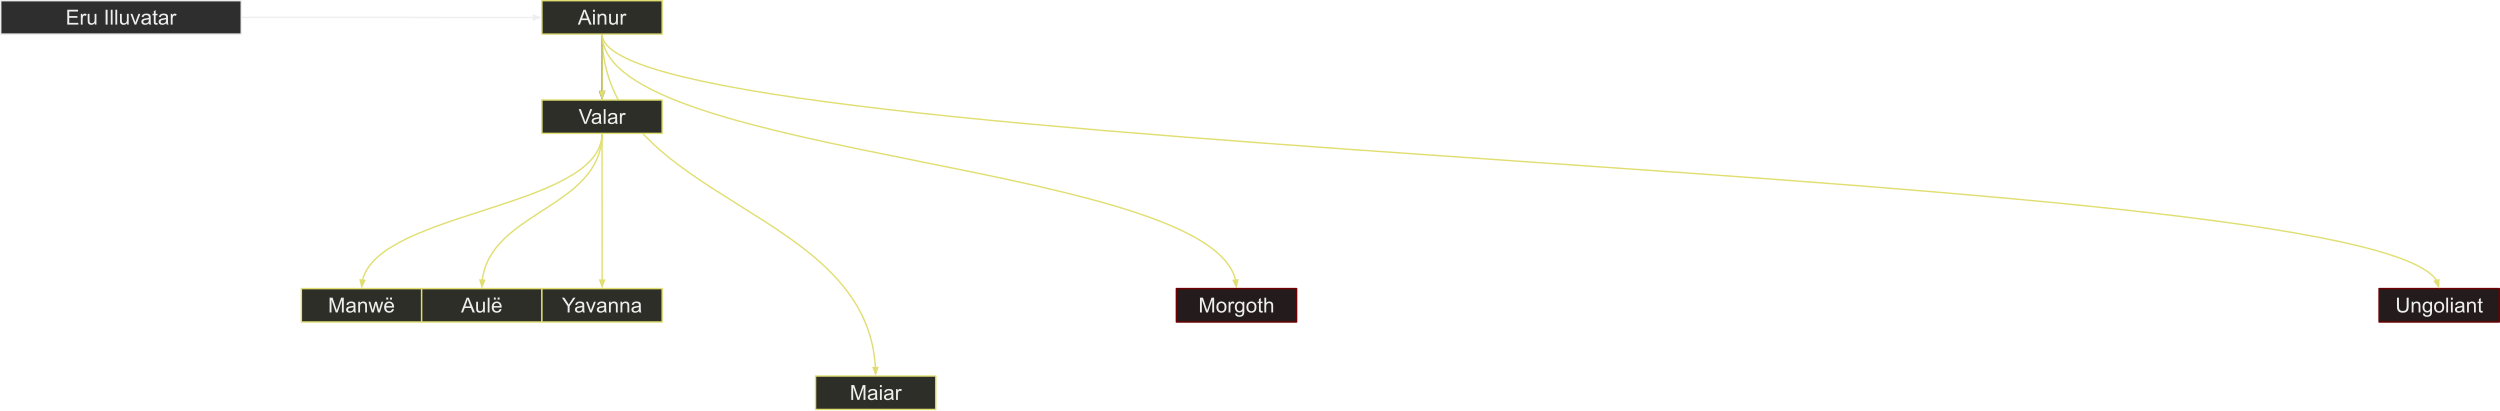
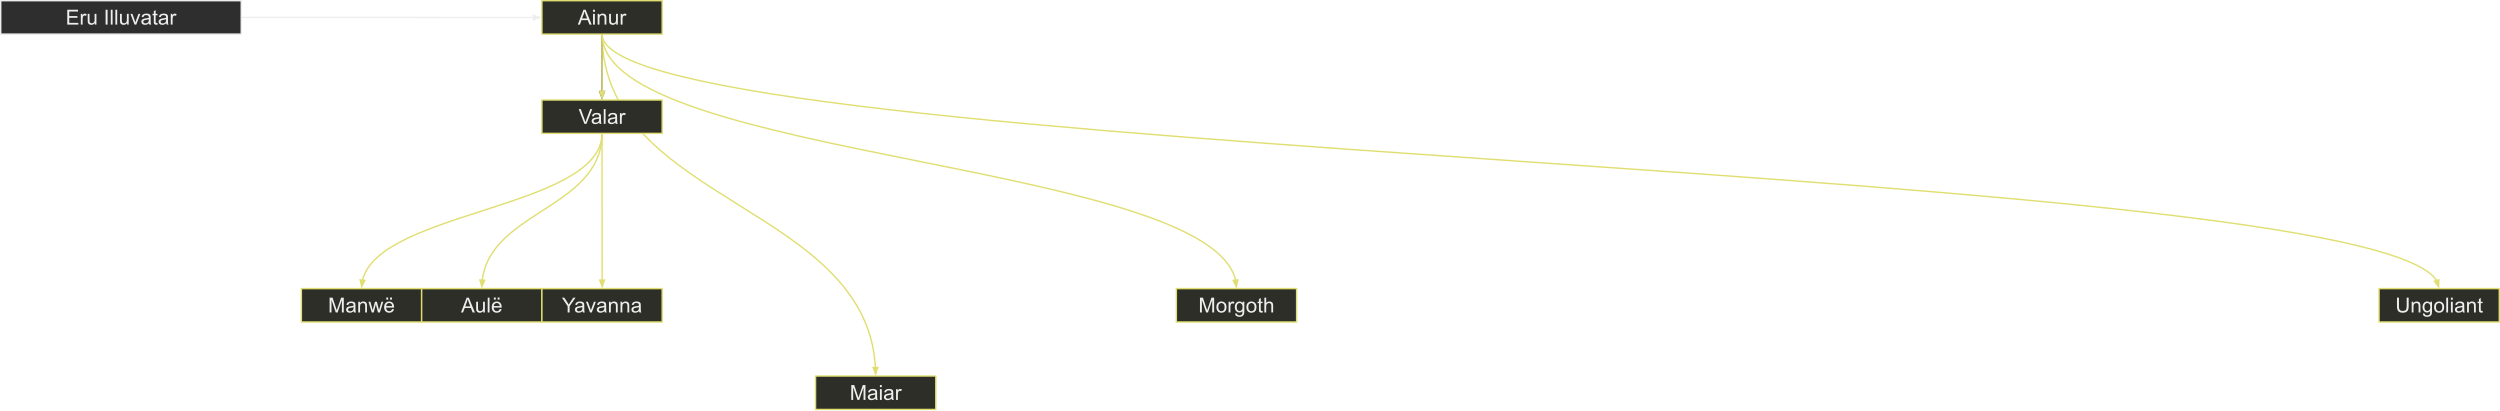
<svg xmlns="http://www.w3.org/2000/svg" id="b" data-name="Layer 2" width="1766.049" height="289.721" viewBox="0 0 1766.049 289.721">
  <g id="c" data-name="eQfhGr20z1E1" shape-rendering="geometricPrecision" text-rendering="geometricPrecision">
    <g>
      <path d="M.5.5h169.921v23.591H.5s0-23.591,0-23.591Z" fill="#2e2e2e" fill-rule="evenodd" />
      <path d="M.5.5h169.921v23.591H.5s0-23.591,0-23.591Z" fill="none" stroke="#eee" stroke-linejoin="round" />
      <path d="M47.518,17.377V6.892h7.594v1.234h-6.203v3.203h5.797v1.234h-5.797v3.578h6.438v1.234h-7.828ZM57.091,17.377v-7.594h1.156v1.141c.302-.531.578-.88.828-1.047.25-.177.521-.266.812-.266.437,0,.88.135,1.328.406l-.438,1.203c-.313-.188-.63-.281-.953-.281-.281,0-.536.083-.766.25-.219.167-.375.401-.469.703-.146.458-.219.958-.219,1.5v3.984h-1.281ZM66.971,17.377v-1.109c-.594.854-1.401,1.281-2.422,1.281-.448,0-.865-.083-1.25-.25-.385-.177-.677-.396-.875-.656-.187-.26-.318-.578-.391-.953-.052-.25-.078-.651-.078-1.203v-4.703h1.281v4.203c0,.677.026,1.13.078,1.359.083.344.255.615.516.812.271.188.599.281.984.281s.745-.099,1.078-.297c.344-.198.583-.469.719-.812.146-.344.219-.839.219-1.484v-4.062h1.281v7.594h-1.141ZM74.601,17.377V6.892h1.391v10.484h-1.391ZM78.251,17.377V6.892h1.281v10.484h-1.281ZM81.507,17.377V6.892h1.281v10.484h-1.281ZM89.779,17.377v-1.109c-.594.854-1.401,1.281-2.422,1.281-.448,0-.865-.083-1.25-.25-.385-.177-.677-.396-.875-.656-.188-.26-.318-.578-.391-.953-.052-.25-.078-.651-.078-1.203v-4.703h1.281v4.203c0,.677.026,1.13.078,1.359.083.344.255.615.516.812.271.188.599.281.984.281s.745-.099,1.078-.297c.344-.198.583-.469.719-.812.146-.344.219-.839.219-1.484v-4.062h1.281v7.594h-1.141ZM95.055,17.377l-2.891-7.594h1.359l1.625,4.547c.177.49.344,1,.5,1.531.104-.406.26-.891.469-1.453l1.688-4.625h1.328l-2.875,7.594h-1.203ZM105.227,16.439c-.479.406-.938.693-1.375.859-.438.167-.911.25-1.422.25-.833,0-1.474-.203-1.922-.609-.448-.406-.672-.927-.672-1.562,0-.375.083-.714.25-1.016.167-.312.385-.562.656-.75.281-.188.594-.328.938-.422.25-.062.63-.125,1.141-.188,1.042-.125,1.807-.276,2.297-.453.01-.177.016-.286.016-.328,0-.531-.125-.901-.375-1.109-.323-.292-.807-.438-1.453-.438-.615,0-1.068.109-1.359.328-.281.208-.49.578-.625,1.109l-1.266-.172c.115-.531.302-.964.562-1.297.26-.333.641-.589,1.141-.766.5-.177,1.073-.266,1.719-.266.656,0,1.188.078,1.594.234.406.146.703.333.891.562.188.229.323.521.406.875.042.219.062.615.062,1.188v1.719c0,1.198.026,1.958.078,2.281.052.312.161.615.328.906h-1.344c-.135-.271-.224-.583-.266-.938ZM105.117,13.564c-.469.188-1.167.349-2.094.484-.531.073-.906.161-1.125.266-.219.094-.391.234-.516.422-.115.177-.172.375-.172.594,0,.344.13.63.391.859.26.229.641.344,1.141.344.49,0,.927-.104,1.312-.312.396-.219.682-.516.859-.891.135-.292.203-.724.203-1.297v-.469ZM111.237,16.221l.188,1.141c-.365.073-.693.109-.984.109-.458,0-.818-.073-1.078-.219-.26-.146-.443-.339-.547-.578-.104-.24-.156-.745-.156-1.516v-4.375h-.953v-1h.953v-1.891l1.281-.766v2.656h1.297v1h-1.297v4.438c0,.365.021.604.062.719.052.104.125.188.219.25.104.052.255.078.453.078.135,0,.323-.016.562-.047ZM117.45,16.439c-.479.406-.938.693-1.375.859-.438.167-.911.25-1.422.25-.833,0-1.474-.203-1.922-.609-.448-.406-.672-.927-.672-1.562,0-.375.083-.714.25-1.016.167-.312.385-.562.656-.75.281-.188.594-.328.938-.422.25-.062.63-.125,1.141-.188,1.042-.125,1.807-.276,2.297-.453.01-.177.016-.286.016-.328,0-.531-.125-.901-.375-1.109-.323-.292-.807-.438-1.453-.438-.615,0-1.068.109-1.359.328-.281.208-.49.578-.625,1.109l-1.266-.172c.115-.531.302-.964.562-1.297.26-.333.641-.589,1.141-.766.5-.177,1.073-.266,1.719-.266.656,0,1.188.078,1.594.234.406.146.703.333.891.562.188.229.323.521.406.875.042.219.062.615.062,1.188v1.719c0,1.198.026,1.958.078,2.281.052.312.161.615.328.906h-1.344c-.135-.271-.224-.583-.266-.938ZM117.34,13.564c-.469.188-1.167.349-2.094.484-.531.073-.906.161-1.125.266-.219.094-.391.234-.516.422-.115.177-.172.375-.172.594,0,.344.13.63.391.859.26.229.641.344,1.141.344.49,0,.927-.104,1.312-.312.396-.219.682-.516.859-.891.135-.292.203-.724.203-1.297v-.469ZM120.632,17.377v-7.594h1.156v1.141c.302-.531.578-.88.828-1.047.25-.177.521-.266.812-.266.438,0,.88.135,1.328.406l-.438,1.203c-.312-.188-.63-.281-.953-.281-.281,0-.536.083-.766.25-.219.167-.375.401-.469.703-.146.458-.219.958-.219,1.5v3.984h-1.281Z" fill="#eee" />
    </g>
    <g>
      <path d="M382.82.5h84.945v23.591h-84.945V.5Z" fill="#2e2e28" fill-rule="evenodd" />
      <path d="M382.82.5h84.945v23.591h-84.945V.5Z" fill="none" stroke="#e0de71" stroke-linejoin="round" />
      <path d="M408.17,17.377l4.016-10.484h1.5l4.297,10.484h-1.578l-1.234-3.172h-4.375l-1.156,3.172h-1.469ZM411.185,13.064h3.562l-1.094-2.906c-.333-.875-.583-1.599-.75-2.172-.135.677-.323,1.344-.562,2l-1.156,3.078ZM418.93,8.361v-1.469h1.297v1.469h-1.297ZM418.93,17.377v-7.594h1.297v7.594h-1.297ZM422.186,17.377v-7.594h1.156v1.078c.562-.833,1.37-1.25,2.422-1.25.458,0,.88.083,1.266.25.385.156.672.37.859.641.188.271.323.589.406.953.042.24.062.656.062,1.25v4.672h-1.281v-4.625c0-.521-.052-.911-.156-1.172-.104-.26-.286-.469-.547-.625-.25-.156-.547-.234-.891-.234-.542,0-1.016.177-1.422.531-.396.344-.594,1-.594,1.969v4.156h-1.281ZM435.321,17.377v-1.109c-.594.854-1.401,1.281-2.422,1.281-.448,0-.865-.083-1.25-.25-.385-.177-.677-.396-.875-.656-.188-.26-.318-.578-.391-.953-.052-.25-.078-.651-.078-1.203v-4.703h1.281v4.203c0,.677.026,1.13.078,1.359.083.344.255.615.516.812.271.188.599.281.984.281s.745-.099,1.078-.297c.344-.198.583-.469.719-.812.146-.344.219-.839.219-1.484v-4.062h1.281v7.594h-1.141ZM438.472,17.377v-7.594h1.156v1.141c.302-.531.578-.88.828-1.047.25-.177.521-.266.812-.266.438,0,.88.135,1.328.406l-.438,1.203c-.312-.188-.63-.281-.953-.281-.281,0-.536.083-.766.25-.219.167-.375.401-.469.703-.146.458-.219.958-.219,1.5v3.984h-1.281Z" fill="#eee" />
      <path d="M170.421,12.295c53.102,0,79.654.016,106.205.031s53.102.031,106.205.031" fill="none" fill-rule="evenodd" />
      <path d="M170.421,12.295c53.102,0,79.654.016,106.205.031,13.276.008,26.551.016,43.146.022,8.297.003,17.424.005,27.796.007l29.263.002" fill="none" stroke="#eee" stroke-linejoin="round" />
      <path d="M376.831,14.01l4.538-1.651-4.538-1.652v3.303Z" fill="#eee" fill-rule="evenodd" stroke="#eee" stroke-miterlimit="10" />
    </g>
    <g>
      <path d="M425.292,24.091c0,60.387,48.323,90.581,96.646,120.774s96.646,60.385,96.646,120.769" fill="none" fill-rule="evenodd" />
      <path d="M425.292,24.091c0,60.387,48.323,90.581,96.646,120.774,24.161,15.096,48.323,30.193,66.444,49.063,9.061,9.435,16.611,19.814,21.896,31.607,2.643,5.897,4.719,12.148,6.135,18.811.708,3.332,1.251,6.767,1.616,10.312.091.886.172,1.78.241,2.68.035.45.066.902.095,1.356.014.227.028.454.041.682l.014.26" fill="none" stroke="#e0de71" stroke-linejoin="round" />
      <path d="M616.77,259.681l1.774,4.492,1.528-4.581-3.302.09Z" fill="#e0de71" fill-rule="evenodd" stroke="#e0de71" stroke-miterlimit="10" />
      <path d="M576.124,265.63h84.945v23.591h-84.945v-23.591Z" fill="#2e2e28" fill-rule="evenodd" />
      <path d="M576.124,265.63h84.945v23.591h-84.945v-23.591Z" fill="none" stroke="#e0de71" stroke-linejoin="round" />
      <path d="M601.366,282.507v-10.484h2.078l2.484,7.422c.229.688.396,1.203.5,1.547.125-.375.312-.932.562-1.672l2.516-7.297h1.859v10.484h-1.328v-8.781l-3.047,8.781h-1.266l-3.031-8.938v8.938h-1.328ZM618.403,281.569c-.479.406-.938.693-1.375.859-.438.167-.911.25-1.422.25-.833,0-1.474-.203-1.922-.609s-.672-.927-.672-1.562c0-.375.083-.714.25-1.016.167-.312.385-.562.656-.75.281-.188.594-.328.938-.422.25-.062.63-.125,1.141-.188,1.042-.125,1.807-.276,2.297-.453.01-.177.016-.286.016-.328,0-.531-.125-.901-.375-1.109-.323-.292-.807-.438-1.453-.438-.615,0-1.068.109-1.359.328-.281.208-.49.578-.625,1.109l-1.266-.172c.115-.531.302-.964.562-1.297.26-.333.641-.589,1.141-.766.5-.177,1.073-.266,1.719-.266.656,0,1.188.078,1.594.234.406.146.703.333.891.562.188.229.323.521.406.875.042.219.062.615.062,1.188v1.719c0,1.198.026,1.958.078,2.281.052.312.161.615.328.906h-1.344c-.135-.271-.224-.583-.266-.938ZM618.294,278.694c-.469.188-1.167.349-2.094.484-.531.073-.906.161-1.125.266-.219.094-.391.234-.516.422-.115.177-.172.375-.172.594,0,.344.13.63.391.859.26.229.641.344,1.141.344.49,0,.927-.104,1.312-.312.396-.219.682-.516.859-.891.135-.292.203-.724.203-1.297v-.469ZM621.601,273.491v-1.469h1.297v1.469h-1.297ZM621.601,282.507v-7.594h1.297v7.594h-1.297ZM629.81,281.569c-.479.406-.938.693-1.375.859-.438.167-.911.25-1.422.25-.833,0-1.474-.203-1.922-.609-.448-.406-.672-.927-.672-1.562,0-.375.083-.714.25-1.016.167-.312.385-.562.656-.75.281-.188.594-.328.938-.422.25-.062.63-.125,1.141-.188,1.042-.125,1.807-.276,2.297-.453.01-.177.016-.286.016-.328,0-.531-.125-.901-.375-1.109-.323-.292-.807-.438-1.453-.438-.615,0-1.068.109-1.359.328-.281.208-.49.578-.625,1.109l-1.266-.172c.115-.531.302-.964.562-1.297.26-.333.641-.589,1.141-.766.5-.177,1.073-.266,1.719-.266.656,0,1.188.078,1.594.234.406.146.703.333.891.562.188.229.323.521.406.875.042.219.062.615.062,1.188v1.719c0,1.198.026,1.958.078,2.281.052.312.161.615.328.906h-1.344c-.135-.271-.224-.583-.266-.938ZM629.701,278.694c-.469.188-1.167.349-2.094.484-.531.073-.906.161-1.125.266-.219.094-.391.234-.516.422-.115.177-.172.375-.172.594,0,.344.13.63.391.859.26.229.641.344,1.141.344.49,0,.927-.104,1.312-.312.396-.219.682-.516.859-.891.135-.292.203-.724.203-1.297v-.469ZM632.993,282.507v-7.594h1.156v1.141c.302-.531.578-.88.828-1.047.25-.177.521-.266.812-.266.438,0,.88.135,1.328.406l-.438,1.203c-.312-.188-.63-.281-.953-.281-.281,0-.536.083-.766.25-.219.167-.375.401-.469.703-.146.458-.219.958-.219,1.5v3.984h-1.281Z" fill="#eee" />
    </g>
    <g>
      <path d="M425.292,24.091v40.551" fill="none" stroke="#595959" stroke-linejoin="round" />
      <path d="M423.641,64.642l1.652,4.538,1.652-4.538h-3.303Z" fill="#595959" fill-rule="evenodd" stroke="#595959" stroke-miterlimit="10" />
      <path d="M382.82,70.638h84.945v23.591h-84.945v-23.591Z" fill="#2e2e28" fill-rule="evenodd" />
      <path d="M382.82,70.638h84.945v23.591h-84.945v-23.591Z" fill="none" stroke="#e0de71" stroke-linejoin="round" />
      <path d="M412.854,87.515l-4.062-10.484h1.5l2.734,7.609c.219.615.401,1.188.547,1.719.167-.573.354-1.146.562-1.719l2.844-7.609h1.406l-4.109,10.484h-1.422ZM423.338,86.578c-.479.406-.938.693-1.375.859-.438.167-.911.25-1.422.25-.833,0-1.474-.203-1.922-.609-.448-.406-.672-.927-.672-1.562,0-.375.083-.714.25-1.016.167-.312.385-.562.656-.75.281-.187.594-.328.938-.422.25-.062.63-.125,1.141-.188,1.042-.125,1.807-.276,2.297-.453.01-.177.016-.286.016-.328,0-.531-.125-.901-.375-1.109-.323-.292-.807-.437-1.453-.438-.615,0-1.068.109-1.359.328-.281.208-.49.578-.625,1.109l-1.266-.172c.115-.531.302-.964.562-1.297.26-.333.641-.589,1.141-.766.5-.177,1.073-.266,1.719-.266.656,0,1.187.078,1.594.234.406.146.703.333.891.562.187.229.323.521.406.875.042.219.062.615.062,1.188v1.719c0,1.198.026,1.958.078,2.281.052.313.161.615.328.906h-1.344c-.135-.271-.224-.583-.266-.938ZM423.229,83.703c-.469.188-1.167.349-2.094.484-.531.073-.906.161-1.125.266-.219.094-.391.234-.516.422-.115.177-.172.375-.172.594,0,.344.13.63.391.859.26.229.641.344,1.141.344.49,0,.927-.104,1.312-.312.396-.219.682-.516.859-.891.135-.292.203-.724.203-1.297v-.469ZM426.505,87.515v-10.484h1.281v10.484h-1.281ZM434.746,86.578c-.479.406-.938.693-1.375.859-.438.167-.911.25-1.422.25-.833,0-1.474-.203-1.922-.609-.448-.406-.672-.927-.672-1.562,0-.375.083-.714.25-1.016.167-.312.385-.562.656-.75.281-.187.594-.328.938-.422.25-.062.63-.125,1.141-.188,1.042-.125,1.807-.276,2.297-.453.01-.177.016-.286.016-.328,0-.531-.125-.901-.375-1.109-.323-.292-.807-.437-1.453-.438-.615,0-1.068.109-1.359.328-.281.208-.49.578-.625,1.109l-1.266-.172c.115-.531.302-.964.562-1.297.26-.333.641-.589,1.141-.766.5-.177,1.073-.266,1.719-.266.656,0,1.188.078,1.594.234.406.146.703.333.891.562.188.229.323.521.406.875.042.219.062.615.062,1.188v1.719c0,1.198.026,1.958.078,2.281.052.313.161.615.328.906h-1.344c-.135-.271-.224-.583-.266-.938ZM434.636,83.703c-.469.188-1.167.349-2.094.484-.531.073-.906.161-1.125.266-.219.094-.391.234-.516.422-.115.177-.172.375-.172.594,0,.344.13.63.391.859.26.229.641.344,1.141.344.49,0,.927-.104,1.312-.312.396-.219.682-.516.859-.891.135-.292.203-.724.203-1.297v-.469ZM437.928,87.515v-7.594h1.156v1.141c.302-.531.578-.88.828-1.047.25-.177.521-.266.812-.266.438,0,.88.135,1.328.406l-.438,1.203c-.312-.187-.63-.281-.953-.281-.281,0-.536.083-.766.25-.219.167-.375.401-.469.703-.146.458-.219.958-.219,1.5v3.984h-1.281Z" fill="#eee" />
      <path d="M425.292,24.091c0,11.641.016,17.463.031,23.282s.031,11.635.031,23.269" fill-rule="evenodd" />
      <path d="M425.292,24.091c0,11.641.016,17.463.031,23.282.008,2.909.016,5.818.022,9.454.003,1.818.005,3.817.007,6.09l.031,1.725" fill="none" stroke="#e0de71" stroke-linejoin="round" />
      <path d="M423.702,64.642l1.653,4.538,1.65-4.539h-3.303Z" fill="#e0de71" fill-rule="evenodd" stroke="#e0de71" stroke-miterlimit="10" />
    </g>
    <g>
      <path d="M212.9,203.875h84.945v23.591h-84.945v-23.591Z" fill="#2e2e28" fill-rule="evenodd" />
      <path d="M212.9,203.875h84.945v23.591h-84.945v-23.591Z" fill="none" stroke="#e0de71" stroke-linejoin="round" />
      <path d="M232.843,220.752v-10.484h2.078l2.484,7.422c.229.688.396,1.203.5,1.547.125-.375.312-.932.562-1.672l2.516-7.297h1.859v10.484h-1.328v-8.781l-3.047,8.781h-1.266l-3.031-8.938v8.938h-1.328ZM249.88,219.814c-.479.406-.938.693-1.375.859s-.911.25-1.422.25c-.833,0-1.474-.203-1.922-.609s-.672-.927-.672-1.562c0-.375.083-.714.25-1.016.167-.312.385-.562.656-.75.281-.188.594-.328.938-.422.25-.062.63-.125,1.141-.188,1.042-.125,1.807-.276,2.297-.453.01-.177.016-.286.016-.328,0-.531-.125-.901-.375-1.109-.323-.292-.807-.438-1.453-.438-.615,0-1.068.109-1.359.328-.281.208-.49.578-.625,1.109l-1.266-.172c.115-.531.302-.964.562-1.297s.641-.589,1.141-.766,1.073-.266,1.719-.266c.656,0,1.188.078,1.594.234.406.146.703.333.891.562s.323.521.406.875c.042.219.062.615.062,1.188v1.719c0,1.198.026,1.958.078,2.281.052.312.161.615.328.906h-1.344c-.135-.271-.224-.583-.266-.938ZM249.771,216.939c-.469.188-1.167.349-2.094.484-.531.073-.906.161-1.125.266-.219.094-.391.234-.516.422-.115.177-.172.375-.172.594,0,.344.13.63.391.859s.641.344,1.141.344c.49,0,.927-.104,1.312-.312.396-.219.682-.516.859-.891.135-.292.203-.724.203-1.297v-.469ZM253.078,220.752v-7.594h1.156v1.078c.562-.833,1.37-1.25,2.422-1.25.458,0,.88.083,1.266.25.385.156.672.37.859.641s.323.589.406.953c.042.24.062.656.062,1.25v4.672h-1.281v-4.625c0-.521-.052-.911-.156-1.172-.104-.26-.286-.469-.547-.625-.25-.156-.547-.234-.891-.234-.542,0-1.016.177-1.422.531-.396.344-.594,1-.594,1.969v4.156h-1.281ZM262.635,220.752l-2.328-7.594h1.328l1.203,4.375.453,1.641c.021-.083.151-.609.391-1.578l1.219-4.438h1.328l1.125,4.406.391,1.453.438-1.469,1.297-4.391h1.25l-2.375,7.594h-1.344l-1.203-4.547-.297-1.297-1.531,5.844h-1.344ZM277.016,218.299l1.328.172c-.208.781-.599,1.385-1.172,1.812-.562.427-1.286.641-2.172.641-1.115,0-2-.339-2.656-1.016-.646-.688-.969-1.651-.969-2.891,0-1.281.328-2.271.984-2.969.667-.708,1.526-1.062,2.578-1.062,1.01,0,1.839.344,2.484,1.031s.969,1.661.969,2.922c0,.073-.005.188-.016.344h-5.656c.042.833.276,1.474.703,1.922.427.438.958.656,1.594.656.469,0,.87-.12,1.203-.359.333-.25.599-.651.797-1.203ZM272.782,216.221h4.25c-.062-.635-.224-1.115-.484-1.438-.417-.5-.953-.75-1.609-.75-.583,0-1.078.198-1.484.594s-.63.927-.672,1.594ZM272.876,211.658v-1.469h1.344v1.469h-1.344ZM275.548,211.658v-1.469h1.344v1.469h-1.344Z" fill="#eee" />
      <path d="M425.292,94.229c0,27.408-42.48,41.112-84.961,54.817s-84.961,27.411-84.961,54.821" fill="none" fill-rule="evenodd" />
      <path d="M425.292,94.229c0,27.408-42.48,41.112-84.961,54.817-21.24,6.852-42.48,13.705-58.41,22.271-7.965,4.283-14.603,8.994-19.249,14.348-2.323,2.677-4.148,5.514-5.393,8.539-.311.756-.586,1.524-.823,2.304-.119.39-.228.783-.327,1.179l-.053.221" fill="none" stroke="#e0de71" stroke-linejoin="round" />
      <path d="M254.436,197.714l1.107,4.701,2.173-4.313-3.281-.388Z" fill="#e0de71" fill-rule="evenodd" stroke="#e0de71" stroke-miterlimit="10" />
    </g>
    <g>
      <path d="M297.86,203.875h84.945v23.591h-84.945v-23.591Z" fill="#2e2e28" fill-rule="evenodd" />
      <path d="M297.86,203.875h84.945v23.591h-84.945v-23.591Z" fill="none" stroke="#e0de71" stroke-linejoin="round" />
      <path d="M325.65,220.752l4.016-10.484h1.5l4.297,10.484h-1.578l-1.234-3.172h-4.375l-1.156,3.172h-1.469ZM328.665,216.439h3.562l-1.094-2.906c-.333-.875-.583-1.599-.75-2.172-.135.677-.323,1.344-.562,2l-1.156,3.078ZM341.394,220.752v-1.109c-.594.854-1.401,1.281-2.422,1.281-.448,0-.865-.083-1.25-.25-.385-.177-.677-.396-.875-.656-.188-.26-.318-.578-.391-.953-.052-.25-.078-.651-.078-1.203v-4.703h1.281v4.203c0,.677.026,1.13.078,1.359.083.344.255.615.516.812.271.188.599.281.984.281s.745-.099,1.078-.297c.344-.198.583-.469.719-.812.146-.344.219-.839.219-1.484v-4.062h1.281v7.594h-1.141ZM344.53,220.752v-10.484h1.281v10.484h-1.281ZM353.02,218.299l1.328.172c-.208.781-.599,1.385-1.172,1.812-.562.427-1.286.641-2.172.641-1.115,0-2-.339-2.656-1.016-.646-.688-.969-1.651-.969-2.891,0-1.281.328-2.271.984-2.969.667-.708,1.526-1.062,2.578-1.062,1.01,0,1.839.344,2.484,1.031.646.688.969,1.661.969,2.922,0,.073-.005.188-.016.344h-5.656c.042.833.276,1.474.703,1.922.427.438.958.656,1.594.656.469,0,.87-.12,1.203-.359.333-.25.599-.651.797-1.203ZM348.786,216.221h4.25c-.062-.635-.224-1.115-.484-1.438-.417-.5-.953-.75-1.609-.75-.583,0-1.078.198-1.484.594s-.63.927-.672,1.594ZM348.88,211.658v-1.469h1.344v1.469h-1.344ZM351.551,211.658v-1.469h1.344v1.469h-1.344Z" fill="#eee" />
      <path d="M425.292,94.229c0,27.408-21.236,41.112-42.472,54.817s-42.472,27.411-42.472,54.821" fill="none" fill-rule="evenodd" />
      <path d="M425.292,94.229c0,27.408-21.236,41.112-42.472,54.817-10.618,6.852-21.236,13.705-29.2,22.271-3.982,4.283-7.3,8.994-9.623,14.348-1.161,2.677-2.074,5.514-2.696,8.539-.156.756-.293,1.524-.412,2.304-.059.39-.114.783-.164,1.179l-.023.191" fill="none" stroke="#e0de71" stroke-linejoin="round" />
      <path d="M339.055,197.779l1.38,4.628,1.918-4.432-3.298-.196Z" fill="#e0de71" fill-rule="evenodd" stroke="#e0de71" stroke-miterlimit="10" />
    </g>
    <g>
      <path d="M382.82,203.875h84.945v23.591h-84.945v-23.591Z" fill="#2e2e28" fill-rule="evenodd" />
      <path d="M382.82,203.875h84.945v23.591h-84.945v-23.591Z" fill="none" stroke="#e0de71" stroke-linejoin="round" />
      <path d="M401.001,220.752v-4.438l-4.047-6.047h1.688l2.062,3.156c.385.594.74,1.188,1.062,1.781.323-.552.708-1.172,1.156-1.859l2.031-3.078h1.609l-4.188,6.047v4.438h-1.375ZM411.516,219.814c-.479.406-.938.693-1.375.859s-.911.25-1.422.25c-.833,0-1.474-.203-1.922-.609s-.672-.927-.672-1.562c0-.375.083-.714.25-1.016.167-.312.385-.562.656-.75.281-.188.594-.328.938-.422.25-.062.63-.125,1.141-.188,1.042-.125,1.807-.276,2.297-.453.01-.177.016-.286.016-.328,0-.531-.125-.901-.375-1.109-.323-.292-.807-.438-1.453-.438-.615,0-1.068.109-1.359.328-.281.208-.49.578-.625,1.109l-1.266-.172c.115-.531.302-.964.562-1.297s.641-.589,1.141-.766,1.073-.266,1.719-.266c.656,0,1.188.078,1.594.234.406.146.703.333.891.562s.323.521.406.875c.042.219.062.615.062,1.188v1.719c0,1.198.026,1.958.078,2.281.052.312.161.615.328.906h-1.344c-.135-.271-.224-.583-.266-.938ZM411.407,216.939c-.469.188-1.167.349-2.094.484-.531.073-.906.161-1.125.266-.219.094-.391.234-.516.422-.115.177-.172.375-.172.594,0,.344.13.63.391.859s.641.344,1.141.344c.49,0,.927-.104,1.312-.312.396-.219.682-.516.859-.891.135-.292.203-.724.203-1.297v-.469ZM416.823,220.752l-2.891-7.594h1.359l1.625,4.547c.177.49.344,1,.5,1.531.104-.406.26-.891.469-1.453l1.688-4.625h1.328l-2.875,7.594h-1.203ZM426.995,219.814c-.479.406-.938.693-1.375.859s-.911.25-1.422.25c-.833,0-1.474-.203-1.922-.609s-.672-.927-.672-1.562c0-.375.083-.714.25-1.016.167-.312.385-.562.656-.75.281-.188.594-.328.938-.422.25-.062.63-.125,1.141-.188,1.042-.125,1.807-.276,2.297-.453.01-.177.016-.286.016-.328,0-.531-.125-.901-.375-1.109-.323-.292-.807-.438-1.453-.438-.615,0-1.068.109-1.359.328-.281.208-.49.578-.625,1.109l-1.266-.172c.115-.531.302-.964.562-1.297s.641-.589,1.141-.766,1.073-.266,1.719-.266c.656,0,1.188.078,1.594.234.406.146.703.333.891.562s.323.521.406.875c.042.219.062.615.062,1.188v1.719c0,1.198.026,1.958.078,2.281.052.312.161.615.328.906h-1.344c-.135-.271-.224-.583-.266-.938ZM426.886,216.939c-.469.188-1.167.349-2.094.484-.531.073-.906.161-1.125.266-.219.094-.391.234-.516.422-.115.177-.172.375-.172.594,0,.344.13.63.391.859s.641.344,1.141.344c.49,0,.927-.104,1.312-.312.396-.219.682-.516.859-.891.135-.292.203-.724.203-1.297v-.469ZM430.193,220.752v-7.594h1.156v1.078c.562-.833,1.37-1.25,2.422-1.25.458,0,.88.083,1.266.25.385.156.672.37.859.641s.323.589.406.953c.042.24.062.656.062,1.25v4.672h-1.281v-4.625c0-.521-.052-.911-.156-1.172-.104-.26-.286-.469-.547-.625-.25-.156-.547-.234-.891-.234-.542,0-1.016.177-1.422.531-.396.344-.594,1-.594,1.969v4.156h-1.281ZM438.344,220.752v-7.594h1.156v1.078c.562-.833,1.37-1.25,2.422-1.25.458,0,.88.083,1.266.25.385.156.672.37.859.641s.323.589.406.953c.042.24.062.656.062,1.25v4.672h-1.281v-4.625c0-.521-.052-.911-.156-1.172-.104-.26-.286-.469-.547-.625-.25-.156-.547-.234-.891-.234-.542,0-1.016.177-1.422.531-.396.344-.594,1-.594,1.969v4.156h-1.281ZM451.449,219.814c-.479.406-.937.693-1.375.859-.437.167-.911.25-1.422.25-.833,0-1.474-.203-1.922-.609-.448-.406-.672-.927-.672-1.562,0-.375.083-.714.25-1.016.167-.312.385-.562.656-.75.281-.188.594-.328.938-.422.25-.062.63-.125,1.141-.188,1.042-.125,1.807-.276,2.297-.453.01-.177.016-.286.016-.328,0-.531-.125-.901-.375-1.109-.323-.292-.807-.438-1.453-.438-.615,0-1.068.109-1.359.328-.281.208-.49.578-.625,1.109l-1.266-.172c.115-.531.302-.964.562-1.297.26-.333.641-.589,1.141-.766.5-.177,1.073-.266,1.719-.266.656,0,1.188.078,1.594.234.406.146.703.333.891.562.188.229.323.521.406.875.042.219.063.615.062,1.188v1.719c0,1.198.026,1.958.078,2.281.052.312.161.615.328.906h-1.344c-.135-.271-.224-.583-.266-.938ZM451.339,216.939c-.469.188-1.167.349-2.094.484-.531.073-.906.161-1.125.266-.219.094-.391.234-.516.422-.115.177-.172.375-.172.594,0,.344.13.63.391.859.26.229.641.344,1.141.344.49,0,.927-.104,1.312-.312.396-.219.682-.516.859-.891.135-.292.203-.724.203-1.297v-.469Z" fill="#eee" />
      <path d="M425.292,94.229c0,27.408.016,41.112.031,54.817s.031,27.411.031,54.821" fill="none" fill-rule="evenodd" />
      <path d="M425.292,94.229c0,27.408.016,41.112.031,54.817.008,6.852.016,13.705.022,22.271.003,4.283.005,8.994.007,14.348l.002,12.202" fill="none" stroke="#e0de71" stroke-linejoin="round" />
      <path d="M423.703,197.867l1.652,4.538,1.651-4.538h-3.303Z" fill="#e0de71" fill-rule="evenodd" stroke="#e0de71" stroke-miterlimit="10" />
    </g>
    <g>
      <path d="M425.292,24.091c0,44.946,112.047,67.419,224.094,89.892s224.094,44.944,224.094,89.888" fill="none" fill-rule="evenodd" />
      <path d="M425.292,24.091c0,44.946,112.047,67.419,224.095,89.892,56.024,11.236,112.047,22.472,154.065,36.517,21.009,7.022,38.516,14.747,50.771,23.525,6.128,4.389,10.942,9.041,14.225,14.001,1.641,2.48,2.9,5.036,3.748,7.675.212.66.398,1.325.559,1.995l.049.213" fill="none" stroke="#e0de71" stroke-linejoin="round" />
      <path d="M871.162,198.095l2.154,4.322,1.128-4.696-3.282.373Z" fill="#e0de71" fill-rule="evenodd" stroke="#e0de71" stroke-miterlimit="10" />
-       <path d="M831.004,203.875h84.945v23.591h-84.945v-23.591Z" fill="#241c1c" fill-rule="evenodd" />
-       <path d="M831.004,203.875h84.945v23.591h-84.945v-23.591Z" fill="none" stroke="#6f0000" stroke-linejoin="round" />
+       <path d="M831.004,203.875h84.945v23.591h-84.945v-23.591Z" fill="#2e2e28" fill-rule="evenodd" />
+       <path d="M831.004,203.875h84.945v23.591h-84.945v-23.591Z" fill="none" stroke="#e0de71" stroke-linejoin="round" />
      <path d="M847.687,220.752v-10.484h2.078l2.484,7.422c.229.688.396,1.203.5,1.547.125-.375.312-.932.562-1.672l2.516-7.297h1.859v10.484h-1.328v-8.781l-3.047,8.781h-1.266l-3.031-8.938v8.938h-1.328ZM859.287,216.955c0-1.406.391-2.448,1.172-3.125.656-.562,1.453-.844,2.391-.844,1.052,0,1.906.344,2.562,1.031.667.677,1,1.62,1,2.828,0,.979-.146,1.75-.438,2.312-.292.552-.719.984-1.281,1.297s-1.177.469-1.844.469c-1.062,0-1.922-.339-2.578-1.016-.656-.688-.984-1.672-.984-2.953ZM860.615,216.955c0,.969.208,1.698.625,2.188.427.479.964.719,1.609.719s1.177-.24,1.594-.719c.427-.49.641-1.234.641-2.234,0-.938-.214-1.646-.641-2.125-.427-.49-.958-.734-1.594-.734-.646,0-1.182.24-1.609.719-.417.479-.625,1.208-.625,2.188ZM867.907,220.752v-7.594h1.156v1.141c.302-.531.578-.88.828-1.047.25-.177.521-.266.812-.266.438,0,.88.135,1.328.406l-.438,1.203c-.312-.188-.63-.281-.953-.281-.281,0-.536.083-.766.25-.219.167-.375.401-.469.703-.146.458-.219.958-.219,1.5v3.984h-1.281ZM872.568,221.377l1.25.188c.052.385.198.667.438.844.312.24.75.359,1.312.359.594,0,1.052-.12,1.375-.359.323-.24.542-.573.656-1,.073-.26.104-.812.094-1.656-.562.667-1.266,1-2.109,1-1.042,0-1.849-.375-2.422-1.125-.573-.76-.859-1.667-.859-2.719,0-.729.13-1.396.391-2,.271-.615.651-1.089,1.141-1.422.5-.333,1.089-.5,1.766-.5.896,0,1.635.359,2.219,1.078v-.906h1.188v6.562c0,1.188-.12,2.026-.359,2.516-.24.49-.625.875-1.156,1.156-.521.292-1.161.438-1.922.438-.906,0-1.641-.203-2.203-.609-.552-.406-.818-1.021-.797-1.844ZM873.631,216.814c0,1,.198,1.729.594,2.188.396.458.891.688,1.484.688s1.089-.229,1.484-.688c.406-.458.609-1.172.609-2.141,0-.927-.208-1.625-.625-2.094-.406-.479-.901-.719-1.484-.719-.573,0-1.062.234-1.469.703-.396.458-.594,1.146-.594,2.062ZM880.47,216.955c0-1.406.391-2.448,1.172-3.125.656-.562,1.453-.844,2.391-.844,1.052,0,1.906.344,2.562,1.031.667.677,1,1.62,1,2.828,0,.979-.146,1.75-.438,2.312-.292.552-.719.984-1.281,1.297s-1.177.469-1.844.469c-1.062,0-1.922-.339-2.578-1.016-.656-.688-.984-1.672-.984-2.953ZM881.798,216.955c0,.969.208,1.698.625,2.188.427.479.964.719,1.609.719s1.177-.24,1.594-.719c.427-.49.641-1.234.641-2.234,0-.938-.214-1.646-.641-2.125-.427-.49-.958-.734-1.594-.734-.646,0-1.182.24-1.609.719-.417.479-.625,1.208-.625,2.188ZM891.918,219.596l.188,1.141c-.365.073-.693.109-.984.109-.458,0-.818-.073-1.078-.219-.26-.146-.443-.339-.547-.578-.104-.24-.156-.745-.156-1.516v-4.375h-.953v-1h.953v-1.891l1.281-.766v2.656h1.297v1h-1.297v4.438c0,.365.021.604.062.719.052.104.125.188.219.25.104.052.255.078.453.078.135,0,.323-.016.562-.047ZM893.177,220.752v-10.484h1.281v3.75c.604-.688,1.365-1.031,2.281-1.031.562,0,1.052.109,1.469.328s.714.526.891.922c.177.385.266.953.266,1.703v4.812h-1.281v-4.812c0-.646-.141-1.115-.422-1.406s-.677-.438-1.188-.438c-.385,0-.745.099-1.078.297s-.573.469-.719.812c-.146.333-.219.797-.219,1.391v4.156h-1.281Z" fill="#eee" />
    </g>
    <g>
-       <path d="M1680.604,203.875h84.945v23.591h-84.945v-23.591Z" fill="#241c1c" fill-rule="evenodd" />
-       <path d="M1680.604,203.875h84.945v23.591h-84.945v-23.591Z" fill="none" stroke="#6f0000" stroke-linejoin="round" />
+       <path d="M1680.604,203.875h84.945v23.591h-84.945v-23.591Z" fill="#2e2e28" fill-rule="evenodd" />
+       <path d="M1680.604,203.875h84.945v23.591h-84.945v-23.591Z" fill="none" stroke="#e0de71" stroke-linejoin="round" />
      <path d="M1700.13,210.268h1.391v6.047c0,1.062-.12,1.906-.359,2.531-.24.615-.672,1.115-1.297,1.5s-1.443.578-2.453.578c-.979,0-1.781-.167-2.406-.5-.625-.344-1.073-.833-1.344-1.469-.26-.646-.391-1.526-.391-2.641v-6.047h1.391v6.047c0,.917.083,1.589.25,2.016.167.427.453.76.859,1,.417.229.927.344,1.531.344,1.021,0,1.745-.229,2.172-.688.438-.469.656-1.359.656-2.672v-6.047ZM1703.667,220.752v-7.594h1.156v1.078c.562-.833,1.37-1.25,2.422-1.25.458,0,.88.083,1.266.25.385.156.672.37.859.641s.323.589.406.953c.042.24.062.656.062,1.25v4.672h-1.281v-4.625c0-.521-.052-.911-.156-1.172s-.286-.469-.547-.625c-.25-.156-.547-.234-.891-.234-.542,0-1.016.177-1.422.531-.396.344-.594,1-.594,1.969v4.156h-1.281ZM1711.584,221.377l1.25.188c.052.385.198.667.438.844.312.24.75.359,1.312.359.594,0,1.052-.12,1.375-.359.323-.24.542-.573.656-1,.073-.26.104-.812.094-1.656-.563.667-1.266,1-2.109,1-1.042,0-1.849-.375-2.422-1.125-.573-.76-.859-1.667-.859-2.719,0-.729.13-1.396.391-2,.271-.615.651-1.089,1.141-1.422.5-.333,1.089-.5,1.766-.5.896,0,1.635.359,2.219,1.078v-.906h1.188v6.562c0,1.188-.12,2.026-.359,2.516-.24.49-.625.875-1.156,1.156-.521.292-1.161.438-1.922.438-.906,0-1.641-.203-2.203-.609-.552-.406-.818-1.021-.797-1.844ZM1712.647,216.814c0,1,.198,1.729.594,2.188.396.458.891.688,1.484.688s1.089-.229,1.484-.688c.406-.458.609-1.172.609-2.141,0-.927-.208-1.625-.625-2.094-.406-.479-.901-.719-1.484-.719-.573,0-1.063.234-1.469.703-.396.458-.594,1.146-.594,2.062ZM1719.485,216.955c0-1.406.391-2.448,1.172-3.125.656-.562,1.453-.844,2.391-.844,1.052,0,1.906.344,2.562,1.031.667.677,1,1.62,1,2.828,0,.979-.146,1.75-.438,2.312-.292.552-.719.984-1.281,1.297s-1.177.469-1.844.469c-1.062,0-1.922-.339-2.578-1.016-.656-.688-.984-1.672-.984-2.953ZM1720.813,216.955c0,.969.208,1.698.625,2.188.427.479.964.719,1.609.719s1.177-.24,1.594-.719c.427-.49.641-1.234.641-2.234,0-.938-.214-1.646-.641-2.125-.427-.49-.958-.734-1.594-.734-.646,0-1.182.24-1.609.719-.417.479-.625,1.208-.625,2.188ZM1728.089,220.752v-10.484h1.281v10.484h-1.281ZM1731.377,211.736v-1.469h1.297v1.469h-1.297ZM1731.377,220.752v-7.594h1.297v7.594h-1.297ZM1739.586,219.814c-.479.406-.938.693-1.375.859-.438.167-.911.25-1.422.25-.833,0-1.474-.203-1.922-.609-.448-.406-.672-.927-.672-1.562,0-.375.083-.714.25-1.016.167-.312.385-.562.656-.75.281-.188.594-.328.938-.422.25-.062.63-.125,1.141-.188,1.042-.125,1.807-.276,2.297-.453.01-.177.016-.286.016-.328,0-.531-.125-.901-.375-1.109-.323-.292-.807-.438-1.453-.438-.615,0-1.068.109-1.359.328-.281.208-.49.578-.625,1.109l-1.266-.172c.115-.531.302-.964.562-1.297.26-.333.641-.589,1.141-.766.5-.177,1.073-.266,1.719-.266.656,0,1.187.078,1.594.234.406.146.703.333.891.562.187.229.323.521.406.875.042.219.062.615.062,1.188v1.719c0,1.198.026,1.958.078,2.281.052.312.161.615.328.906h-1.344c-.135-.271-.224-.583-.266-.938ZM1739.477,216.939c-.469.188-1.167.349-2.094.484-.531.073-.906.161-1.125.266-.219.094-.391.234-.516.422-.115.177-.172.375-.172.594,0,.344.13.63.391.859.26.229.641.344,1.141.344.49,0,.927-.104,1.312-.312.396-.219.682-.516.859-.891.135-.292.203-.724.203-1.297v-.469ZM1742.784,220.752v-7.594h1.156v1.078c.562-.833,1.37-1.25,2.422-1.25.458,0,.88.083,1.266.25.385.156.672.37.859.641s.323.589.406.953c.042.24.062.656.062,1.25v4.672h-1.281v-4.625c0-.521-.052-.911-.156-1.172s-.286-.469-.547-.625c-.25-.156-.547-.234-.891-.234-.542,0-1.016.177-1.422.531-.396.344-.594,1-.594,1.969v4.156h-1.281ZM1753.748,219.596l.188,1.141c-.365.073-.693.109-.984.109-.458,0-.818-.073-1.078-.219-.26-.146-.443-.339-.547-.578-.104-.24-.156-.745-.156-1.516v-4.375h-.953v-1h.953v-1.891l1.281-.766v2.656h1.297v1h-1.297v4.438c0,.365.021.604.062.719.052.104.125.188.219.25.104.052.255.078.453.078.135,0,.323-.016.562-.047Z" fill="#eee" />
      <path d="M425.292,24.091c0,44.947,324.449,67.421,648.898,89.893,324.449,22.472,648.898,44.943,648.898,89.886" fill="none" fill-rule="evenodd" />
      <path d="M425.292,24.091c0,44.947,324.449,67.421,648.898,89.893,162.224,11.236,324.449,22.472,446.117,36.517,60.834,7.022,111.529,14.747,147.016,23.525,17.743,4.389,31.684,9.041,41.19,14.001,4.753,2.48,8.396,5.036,10.852,7.675.614.66,1.154,1.325,1.618,1.995.058.084.115.168.171.252l.13.201" fill="none" stroke="#e0de71" stroke-linejoin="round" />
      <path d="M1719.708,198.645l2.94,3.831.21-4.825-3.151.994Z" fill="#e0de71" fill-rule="evenodd" stroke="#e0de71" stroke-miterlimit="10" />
      <path d="M1723.076,94.229c0,27.408.016,41.112.031,54.817s.031,27.411.031,54.821" fill="none" fill-rule="evenodd" />
    </g>
  </g>
</svg>
